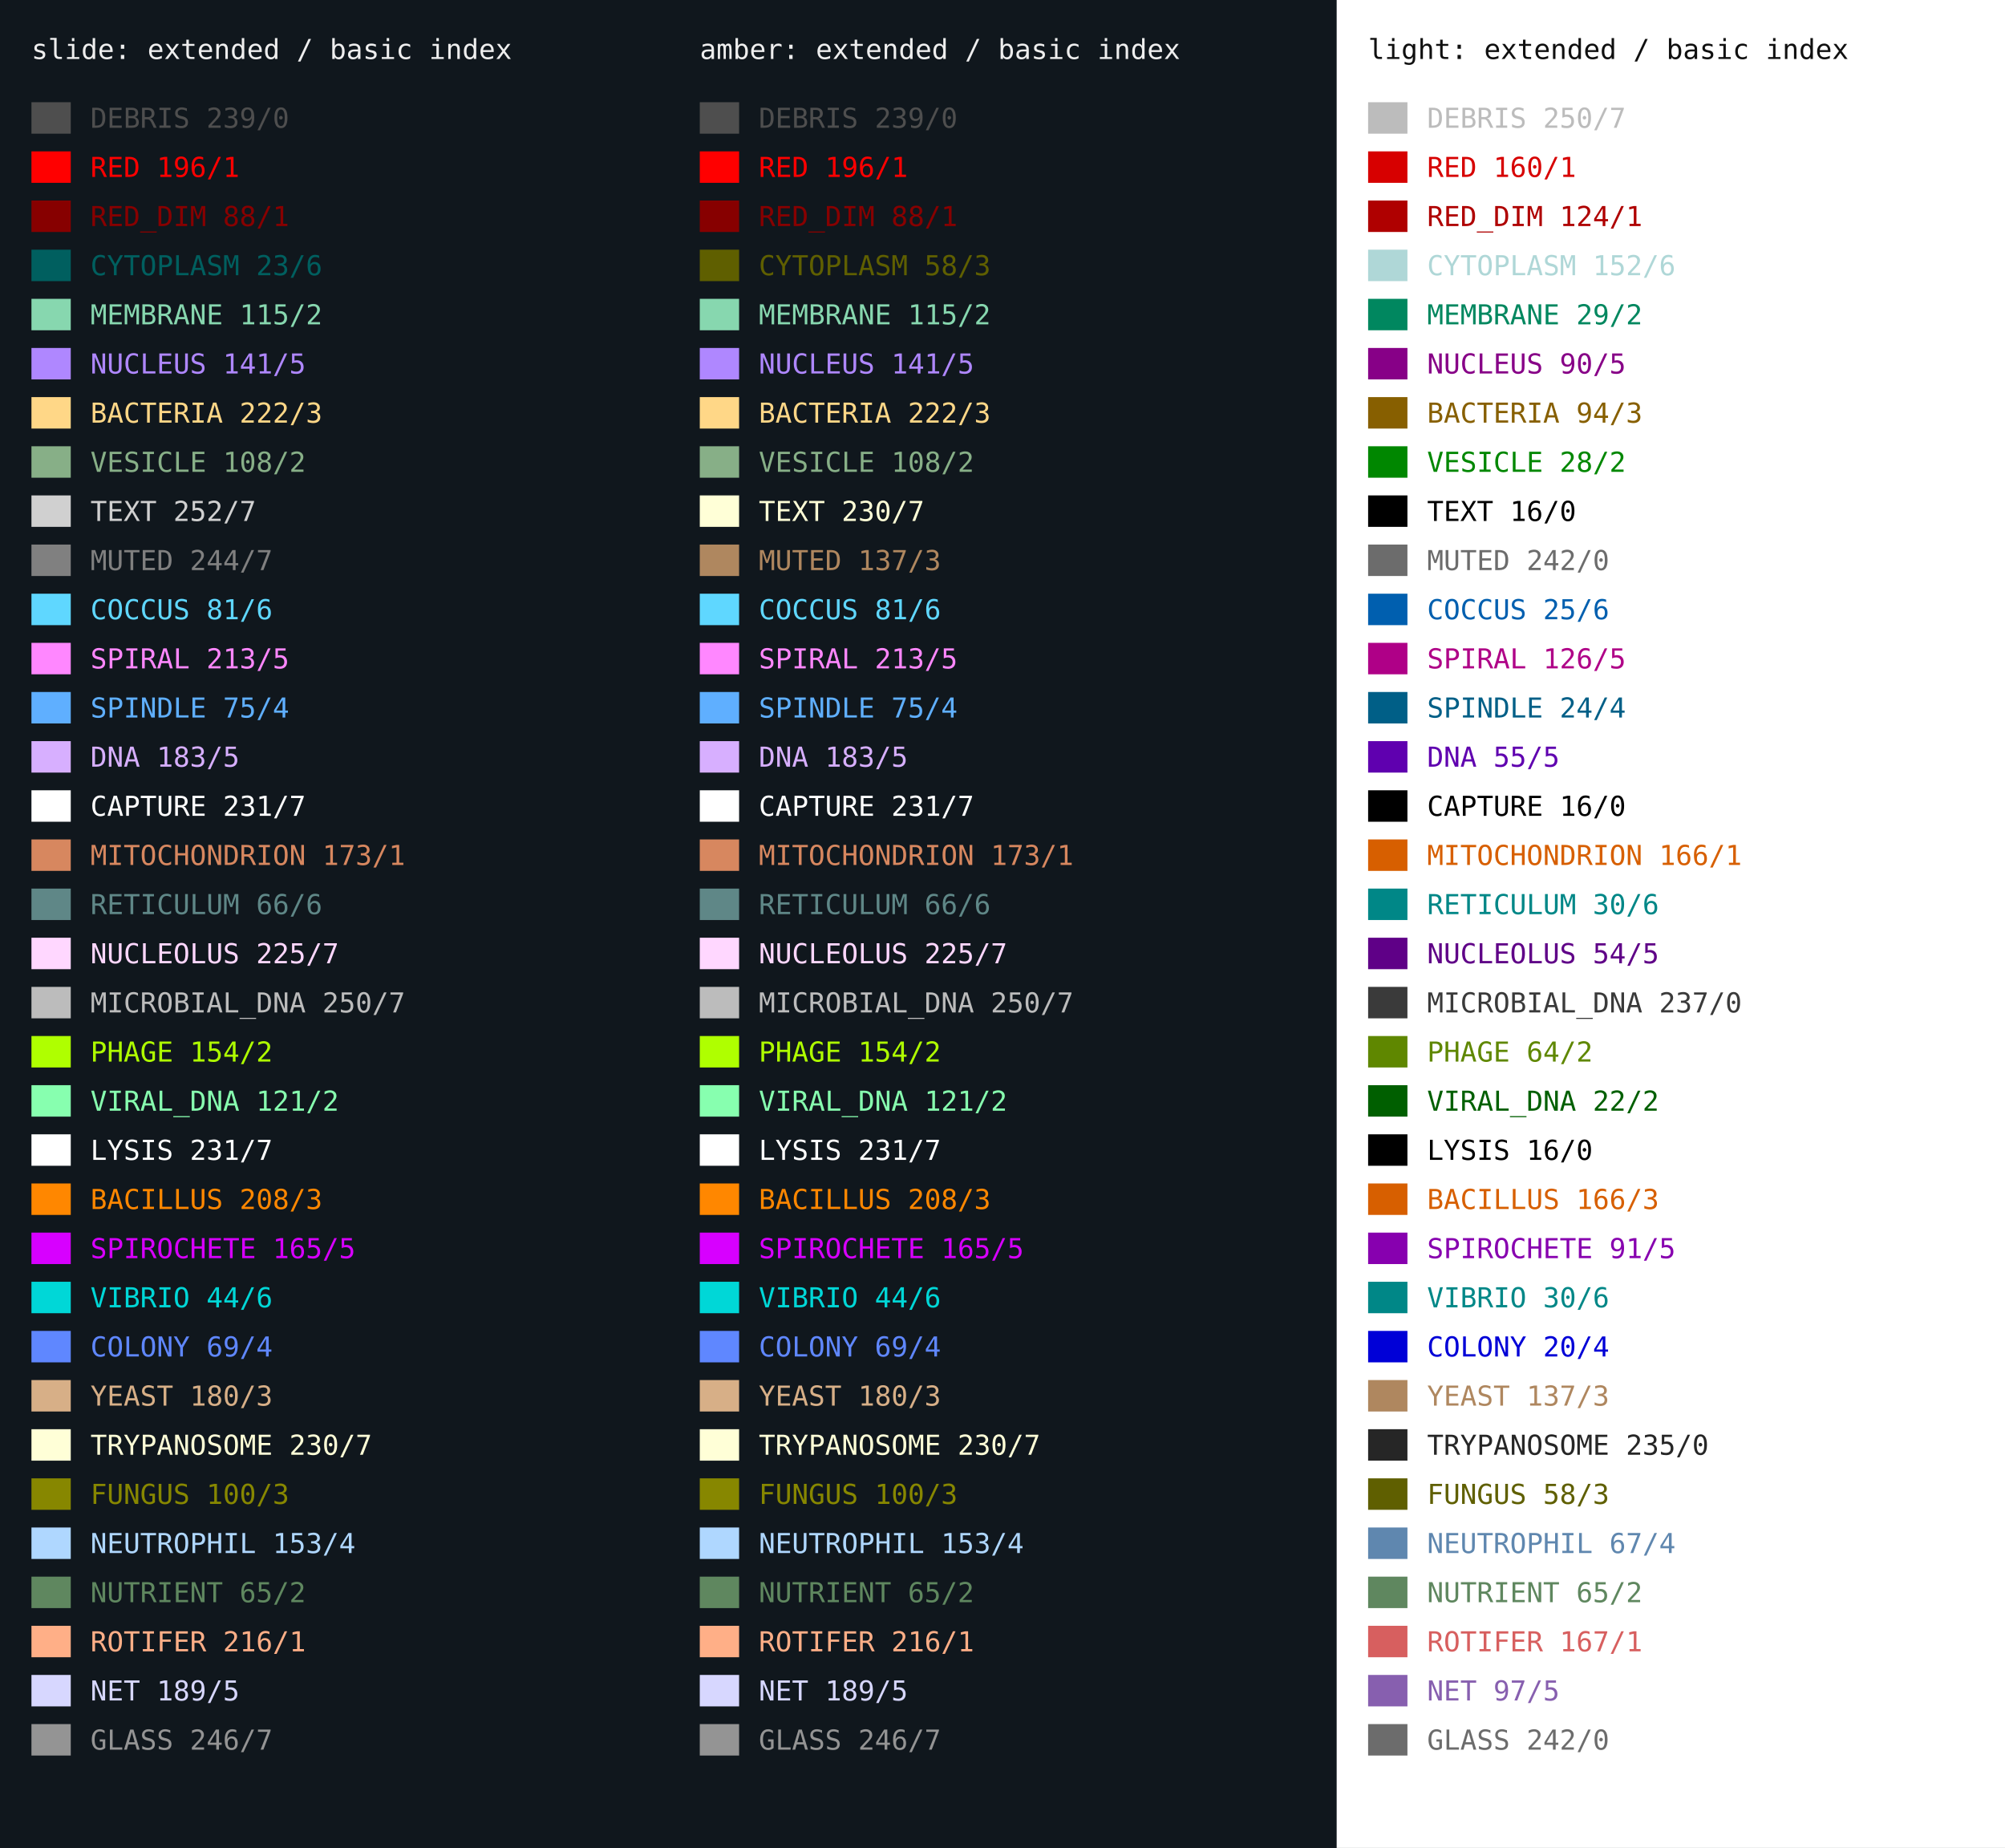
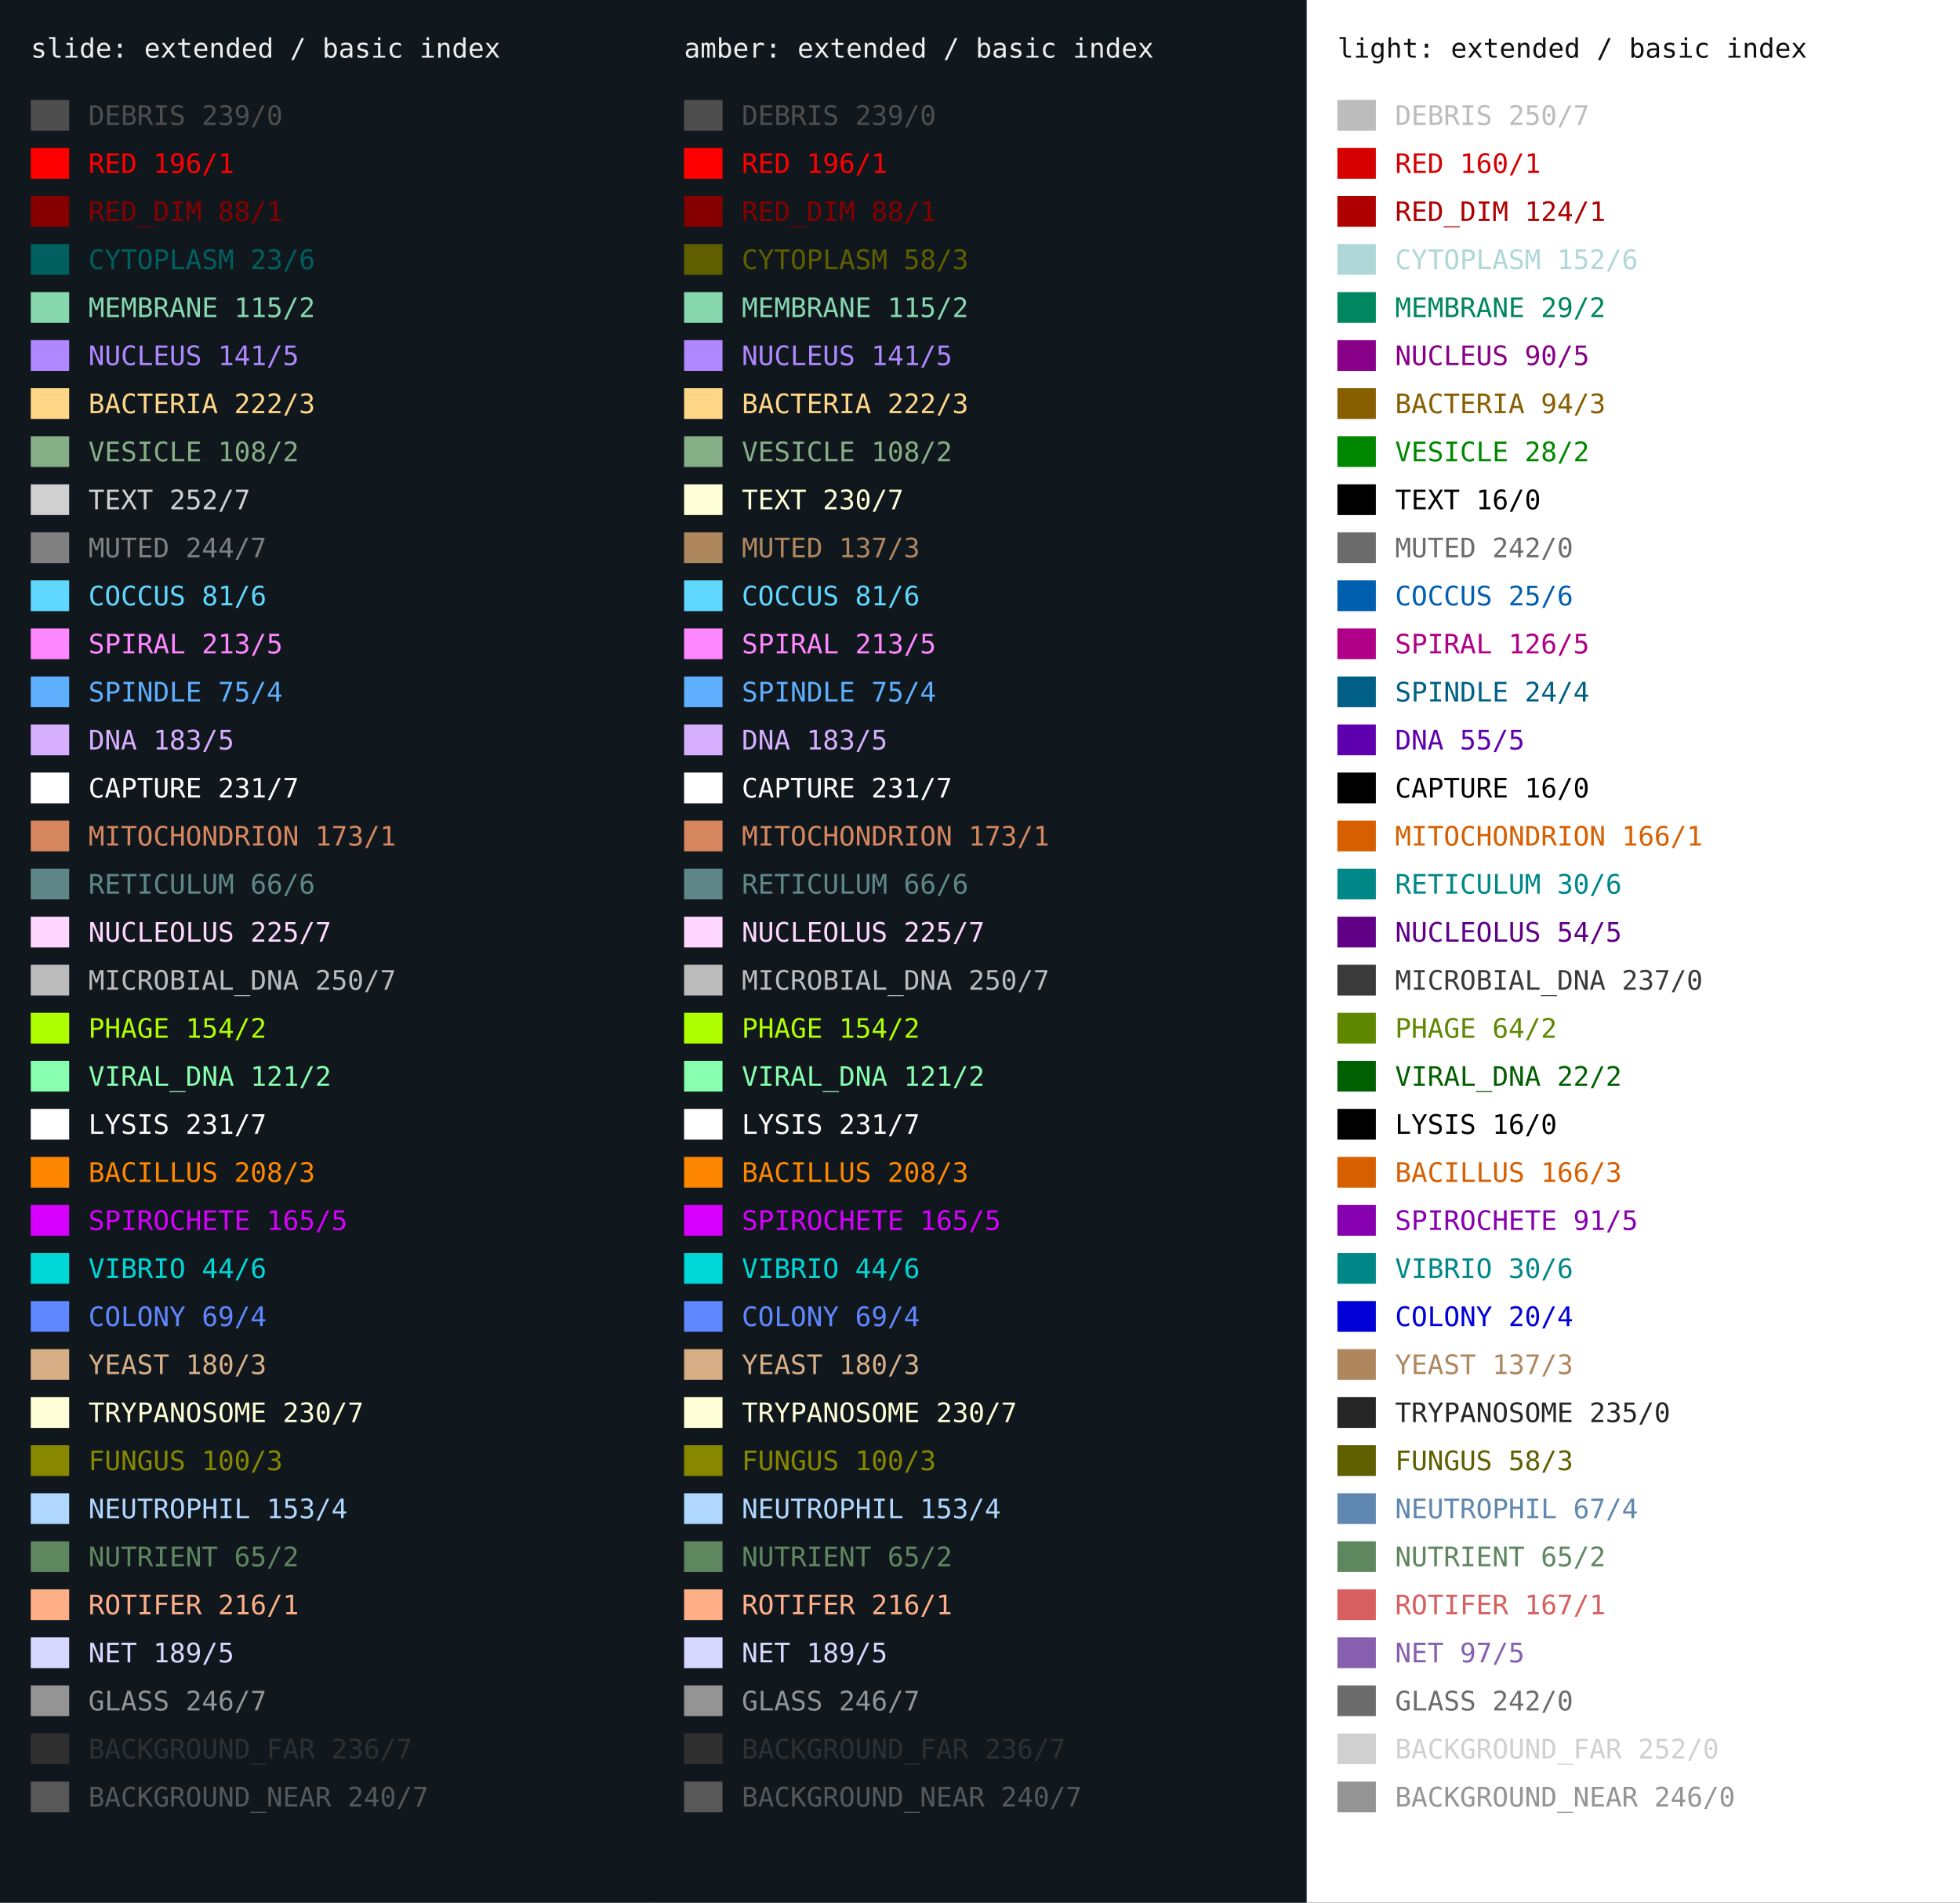
- <svg xmlns="http://www.w3.org/2000/svg" width="1020" height="940" viewBox="0 0 1020 940">
+ <svg xmlns="http://www.w3.org/2000/svg" width="1020" height="990" viewBox="0 0 1020 990">
  <rect width="1020" height="100%" fill="#10171d" />
  <g font-family="DejaVu Sans Mono,monospace" font-size="14">
-     <rect x="0" width="340" height="940" fill="#10171d" />
+     <rect x="0" width="340" height="990" fill="#10171d" />
    <text x="16" y="30" fill="#eeeeee">slide: extended / basic index</text>
    <rect x="16" y="52" width="20" height="16" fill="#4e4e4e" />
    <text x="46" y="65" fill="#4e4e4e">DEBRIS 239/0</text>
    <rect x="16" y="77" width="20" height="16" fill="#ff0000" />
    <text x="46" y="90" fill="#ff0000">RED 196/1</text>
    <rect x="16" y="102" width="20" height="16" fill="#870000" />
    <text x="46" y="115" fill="#870000">RED_DIM 88/1</text>
    <rect x="16" y="127" width="20" height="16" fill="#005f5f" />
    <text x="46" y="140" fill="#005f5f">CYTOPLASM 23/6</text>
    <rect x="16" y="152" width="20" height="16" fill="#87d7af" />
    <text x="46" y="165" fill="#87d7af">MEMBRANE 115/2</text>
    <rect x="16" y="177" width="20" height="16" fill="#af87ff" />
    <text x="46" y="190" fill="#af87ff">NUCLEUS 141/5</text>
    <rect x="16" y="202" width="20" height="16" fill="#ffd787" />
    <text x="46" y="215" fill="#ffd787">BACTERIA 222/3</text>
    <rect x="16" y="227" width="20" height="16" fill="#87af87" />
    <text x="46" y="240" fill="#87af87">VESICLE 108/2</text>
    <rect x="16" y="252" width="20" height="16" fill="#d0d0d0" />
    <text x="46" y="265" fill="#d0d0d0">TEXT 252/7</text>
    <rect x="16" y="277" width="20" height="16" fill="#808080" />
    <text x="46" y="290" fill="#808080">MUTED 244/7</text>
    <rect x="16" y="302" width="20" height="16" fill="#5fd7ff" />
    <text x="46" y="315" fill="#5fd7ff">COCCUS 81/6</text>
    <rect x="16" y="327" width="20" height="16" fill="#ff87ff" />
    <text x="46" y="340" fill="#ff87ff">SPIRAL 213/5</text>
    <rect x="16" y="352" width="20" height="16" fill="#5fafff" />
    <text x="46" y="365" fill="#5fafff">SPINDLE 75/4</text>
    <rect x="16" y="377" width="20" height="16" fill="#d7afff" />
    <text x="46" y="390" fill="#d7afff">DNA 183/5</text>
    <rect x="16" y="402" width="20" height="16" fill="#ffffff" />
    <text x="46" y="415" fill="#ffffff">CAPTURE 231/7</text>
    <rect x="16" y="427" width="20" height="16" fill="#d7875f" />
    <text x="46" y="440" fill="#d7875f">MITOCHONDRION 173/1</text>
    <rect x="16" y="452" width="20" height="16" fill="#5f8787" />
    <text x="46" y="465" fill="#5f8787">RETICULUM 66/6</text>
    <rect x="16" y="477" width="20" height="16" fill="#ffd7ff" />
    <text x="46" y="490" fill="#ffd7ff">NUCLEOLUS 225/7</text>
    <rect x="16" y="502" width="20" height="16" fill="#bcbcbc" />
    <text x="46" y="515" fill="#bcbcbc">MICROBIAL_DNA 250/7</text>
    <rect x="16" y="527" width="20" height="16" fill="#afff00" />
    <text x="46" y="540" fill="#afff00">PHAGE 154/2</text>
    <rect x="16" y="552" width="20" height="16" fill="#87ffaf" />
    <text x="46" y="565" fill="#87ffaf">VIRAL_DNA 121/2</text>
    <rect x="16" y="577" width="20" height="16" fill="#ffffff" />
    <text x="46" y="590" fill="#ffffff">LYSIS 231/7</text>
    <rect x="16" y="602" width="20" height="16" fill="#ff8700" />
    <text x="46" y="615" fill="#ff8700">BACILLUS 208/3</text>
    <rect x="16" y="627" width="20" height="16" fill="#d700ff" />
    <text x="46" y="640" fill="#d700ff">SPIROCHETE 165/5</text>
    <rect x="16" y="652" width="20" height="16" fill="#00d7d7" />
    <text x="46" y="665" fill="#00d7d7">VIBRIO 44/6</text>
    <rect x="16" y="677" width="20" height="16" fill="#5f87ff" />
    <text x="46" y="690" fill="#5f87ff">COLONY 69/4</text>
    <rect x="16" y="702" width="20" height="16" fill="#d7af87" />
    <text x="46" y="715" fill="#d7af87">YEAST 180/3</text>
    <rect x="16" y="727" width="20" height="16" fill="#ffffd7" />
    <text x="46" y="740" fill="#ffffd7">TRYPANOSOME 230/7</text>
    <rect x="16" y="752" width="20" height="16" fill="#878700" />
    <text x="46" y="765" fill="#878700">FUNGUS 100/3</text>
    <rect x="16" y="777" width="20" height="16" fill="#afd7ff" />
    <text x="46" y="790" fill="#afd7ff">NEUTROPHIL 153/4</text>
    <rect x="16" y="802" width="20" height="16" fill="#5f875f" />
    <text x="46" y="815" fill="#5f875f">NUTRIENT 65/2</text>
    <rect x="16" y="827" width="20" height="16" fill="#ffaf87" />
    <text x="46" y="840" fill="#ffaf87">ROTIFER 216/1</text>
    <rect x="16" y="852" width="20" height="16" fill="#d7d7ff" />
    <text x="46" y="865" fill="#d7d7ff">NET 189/5</text>
    <rect x="16" y="877" width="20" height="16" fill="#949494" />
    <text x="46" y="890" fill="#949494">GLASS 246/7</text>
-     <rect x="340" width="340" height="940" fill="#10171d" />
+     <rect x="16" y="902" width="20" height="16" fill="#303030" />
+     <text x="46" y="915" fill="#303030">BACKGROUND_FAR 236/7</text>
+     <rect x="16" y="927" width="20" height="16" fill="#585858" />
+     <text x="46" y="940" fill="#585858">BACKGROUND_NEAR 240/7</text>
+     <rect x="340" width="340" height="990" fill="#10171d" />
    <text x="356" y="30" fill="#eeeeee">amber: extended / basic index</text>
    <rect x="356" y="52" width="20" height="16" fill="#4e4e4e" />
    <text x="386" y="65" fill="#4e4e4e">DEBRIS 239/0</text>
    <rect x="356" y="77" width="20" height="16" fill="#ff0000" />
    <text x="386" y="90" fill="#ff0000">RED 196/1</text>
    <rect x="356" y="102" width="20" height="16" fill="#870000" />
    <text x="386" y="115" fill="#870000">RED_DIM 88/1</text>
    <rect x="356" y="127" width="20" height="16" fill="#5f5f00" />
    <text x="386" y="140" fill="#5f5f00">CYTOPLASM 58/3</text>
    <rect x="356" y="152" width="20" height="16" fill="#87d7af" />
    <text x="386" y="165" fill="#87d7af">MEMBRANE 115/2</text>
    <rect x="356" y="177" width="20" height="16" fill="#af87ff" />
    <text x="386" y="190" fill="#af87ff">NUCLEUS 141/5</text>
    <rect x="356" y="202" width="20" height="16" fill="#ffd787" />
    <text x="386" y="215" fill="#ffd787">BACTERIA 222/3</text>
    <rect x="356" y="227" width="20" height="16" fill="#87af87" />
    <text x="386" y="240" fill="#87af87">VESICLE 108/2</text>
    <rect x="356" y="252" width="20" height="16" fill="#ffffd7" />
    <text x="386" y="265" fill="#ffffd7">TEXT 230/7</text>
    <rect x="356" y="277" width="20" height="16" fill="#af875f" />
    <text x="386" y="290" fill="#af875f">MUTED 137/3</text>
    <rect x="356" y="302" width="20" height="16" fill="#5fd7ff" />
    <text x="386" y="315" fill="#5fd7ff">COCCUS 81/6</text>
    <rect x="356" y="327" width="20" height="16" fill="#ff87ff" />
    <text x="386" y="340" fill="#ff87ff">SPIRAL 213/5</text>
    <rect x="356" y="352" width="20" height="16" fill="#5fafff" />
    <text x="386" y="365" fill="#5fafff">SPINDLE 75/4</text>
    <rect x="356" y="377" width="20" height="16" fill="#d7afff" />
    <text x="386" y="390" fill="#d7afff">DNA 183/5</text>
    <rect x="356" y="402" width="20" height="16" fill="#ffffff" />
    <text x="386" y="415" fill="#ffffff">CAPTURE 231/7</text>
    <rect x="356" y="427" width="20" height="16" fill="#d7875f" />
    <text x="386" y="440" fill="#d7875f">MITOCHONDRION 173/1</text>
    <rect x="356" y="452" width="20" height="16" fill="#5f8787" />
    <text x="386" y="465" fill="#5f8787">RETICULUM 66/6</text>
    <rect x="356" y="477" width="20" height="16" fill="#ffd7ff" />
    <text x="386" y="490" fill="#ffd7ff">NUCLEOLUS 225/7</text>
    <rect x="356" y="502" width="20" height="16" fill="#bcbcbc" />
    <text x="386" y="515" fill="#bcbcbc">MICROBIAL_DNA 250/7</text>
    <rect x="356" y="527" width="20" height="16" fill="#afff00" />
    <text x="386" y="540" fill="#afff00">PHAGE 154/2</text>
    <rect x="356" y="552" width="20" height="16" fill="#87ffaf" />
    <text x="386" y="565" fill="#87ffaf">VIRAL_DNA 121/2</text>
    <rect x="356" y="577" width="20" height="16" fill="#ffffff" />
    <text x="386" y="590" fill="#ffffff">LYSIS 231/7</text>
    <rect x="356" y="602" width="20" height="16" fill="#ff8700" />
    <text x="386" y="615" fill="#ff8700">BACILLUS 208/3</text>
    <rect x="356" y="627" width="20" height="16" fill="#d700ff" />
    <text x="386" y="640" fill="#d700ff">SPIROCHETE 165/5</text>
    <rect x="356" y="652" width="20" height="16" fill="#00d7d7" />
    <text x="386" y="665" fill="#00d7d7">VIBRIO 44/6</text>
    <rect x="356" y="677" width="20" height="16" fill="#5f87ff" />
    <text x="386" y="690" fill="#5f87ff">COLONY 69/4</text>
    <rect x="356" y="702" width="20" height="16" fill="#d7af87" />
    <text x="386" y="715" fill="#d7af87">YEAST 180/3</text>
    <rect x="356" y="727" width="20" height="16" fill="#ffffd7" />
    <text x="386" y="740" fill="#ffffd7">TRYPANOSOME 230/7</text>
    <rect x="356" y="752" width="20" height="16" fill="#878700" />
    <text x="386" y="765" fill="#878700">FUNGUS 100/3</text>
    <rect x="356" y="777" width="20" height="16" fill="#afd7ff" />
    <text x="386" y="790" fill="#afd7ff">NEUTROPHIL 153/4</text>
    <rect x="356" y="802" width="20" height="16" fill="#5f875f" />
    <text x="386" y="815" fill="#5f875f">NUTRIENT 65/2</text>
    <rect x="356" y="827" width="20" height="16" fill="#ffaf87" />
    <text x="386" y="840" fill="#ffaf87">ROTIFER 216/1</text>
    <rect x="356" y="852" width="20" height="16" fill="#d7d7ff" />
    <text x="386" y="865" fill="#d7d7ff">NET 189/5</text>
    <rect x="356" y="877" width="20" height="16" fill="#949494" />
    <text x="386" y="890" fill="#949494">GLASS 246/7</text>
-     <rect x="680" width="340" height="940" fill="#ffffff" />
+     <rect x="356" y="902" width="20" height="16" fill="#303030" />
+     <text x="386" y="915" fill="#303030">BACKGROUND_FAR 236/7</text>
+     <rect x="356" y="927" width="20" height="16" fill="#585858" />
+     <text x="386" y="940" fill="#585858">BACKGROUND_NEAR 240/7</text>
+     <rect x="680" width="340" height="990" fill="#ffffff" />
    <text x="696" y="30" fill="#101010">light: extended / basic index</text>
    <rect x="696" y="52" width="20" height="16" fill="#bcbcbc" />
    <text x="726" y="65" fill="#bcbcbc">DEBRIS 250/7</text>
    <rect x="696" y="77" width="20" height="16" fill="#d70000" />
    <text x="726" y="90" fill="#d70000">RED 160/1</text>
    <rect x="696" y="102" width="20" height="16" fill="#af0000" />
    <text x="726" y="115" fill="#af0000">RED_DIM 124/1</text>
    <rect x="696" y="127" width="20" height="16" fill="#afd7d7" />
    <text x="726" y="140" fill="#afd7d7">CYTOPLASM 152/6</text>
    <rect x="696" y="152" width="20" height="16" fill="#00875f" />
    <text x="726" y="165" fill="#00875f">MEMBRANE 29/2</text>
    <rect x="696" y="177" width="20" height="16" fill="#870087" />
    <text x="726" y="190" fill="#870087">NUCLEUS 90/5</text>
    <rect x="696" y="202" width="20" height="16" fill="#875f00" />
    <text x="726" y="215" fill="#875f00">BACTERIA 94/3</text>
    <rect x="696" y="227" width="20" height="16" fill="#008700" />
    <text x="726" y="240" fill="#008700">VESICLE 28/2</text>
    <rect x="696" y="252" width="20" height="16" fill="#000000" />
    <text x="726" y="265" fill="#000000">TEXT 16/0</text>
    <rect x="696" y="277" width="20" height="16" fill="#6c6c6c" />
    <text x="726" y="290" fill="#6c6c6c">MUTED 242/0</text>
    <rect x="696" y="302" width="20" height="16" fill="#005faf" />
    <text x="726" y="315" fill="#005faf">COCCUS 25/6</text>
    <rect x="696" y="327" width="20" height="16" fill="#af0087" />
    <text x="726" y="340" fill="#af0087">SPIRAL 126/5</text>
    <rect x="696" y="352" width="20" height="16" fill="#005f87" />
    <text x="726" y="365" fill="#005f87">SPINDLE 24/4</text>
    <rect x="696" y="377" width="20" height="16" fill="#5f00af" />
    <text x="726" y="390" fill="#5f00af">DNA 55/5</text>
    <rect x="696" y="402" width="20" height="16" fill="#000000" />
    <text x="726" y="415" fill="#000000">CAPTURE 16/0</text>
    <rect x="696" y="427" width="20" height="16" fill="#d75f00" />
    <text x="726" y="440" fill="#d75f00">MITOCHONDRION 166/1</text>
    <rect x="696" y="452" width="20" height="16" fill="#008787" />
    <text x="726" y="465" fill="#008787">RETICULUM 30/6</text>
    <rect x="696" y="477" width="20" height="16" fill="#5f0087" />
    <text x="726" y="490" fill="#5f0087">NUCLEOLUS 54/5</text>
    <rect x="696" y="502" width="20" height="16" fill="#3a3a3a" />
    <text x="726" y="515" fill="#3a3a3a">MICROBIAL_DNA 237/0</text>
    <rect x="696" y="527" width="20" height="16" fill="#5f8700" />
    <text x="726" y="540" fill="#5f8700">PHAGE 64/2</text>
    <rect x="696" y="552" width="20" height="16" fill="#005f00" />
    <text x="726" y="565" fill="#005f00">VIRAL_DNA 22/2</text>
    <rect x="696" y="577" width="20" height="16" fill="#000000" />
    <text x="726" y="590" fill="#000000">LYSIS 16/0</text>
    <rect x="696" y="602" width="20" height="16" fill="#d75f00" />
    <text x="726" y="615" fill="#d75f00">BACILLUS 166/3</text>
    <rect x="696" y="627" width="20" height="16" fill="#8700af" />
    <text x="726" y="640" fill="#8700af">SPIROCHETE 91/5</text>
    <rect x="696" y="652" width="20" height="16" fill="#008787" />
    <text x="726" y="665" fill="#008787">VIBRIO 30/6</text>
    <rect x="696" y="677" width="20" height="16" fill="#0000d7" />
    <text x="726" y="690" fill="#0000d7">COLONY 20/4</text>
    <rect x="696" y="702" width="20" height="16" fill="#af875f" />
    <text x="726" y="715" fill="#af875f">YEAST 137/3</text>
    <rect x="696" y="727" width="20" height="16" fill="#262626" />
    <text x="726" y="740" fill="#262626">TRYPANOSOME 235/0</text>
    <rect x="696" y="752" width="20" height="16" fill="#5f5f00" />
    <text x="726" y="765" fill="#5f5f00">FUNGUS 58/3</text>
    <rect x="696" y="777" width="20" height="16" fill="#5f87af" />
    <text x="726" y="790" fill="#5f87af">NEUTROPHIL 67/4</text>
    <rect x="696" y="802" width="20" height="16" fill="#5f875f" />
    <text x="726" y="815" fill="#5f875f">NUTRIENT 65/2</text>
    <rect x="696" y="827" width="20" height="16" fill="#d75f5f" />
    <text x="726" y="840" fill="#d75f5f">ROTIFER 167/1</text>
    <rect x="696" y="852" width="20" height="16" fill="#875faf" />
    <text x="726" y="865" fill="#875faf">NET 97/5</text>
    <rect x="696" y="877" width="20" height="16" fill="#6c6c6c" />
    <text x="726" y="890" fill="#6c6c6c">GLASS 242/0</text>
+     <rect x="696" y="902" width="20" height="16" fill="#d0d0d0" />
+     <text x="726" y="915" fill="#d0d0d0">BACKGROUND_FAR 252/0</text>
+     <rect x="696" y="927" width="20" height="16" fill="#949494" />
+     <text x="726" y="940" fill="#949494">BACKGROUND_NEAR 246/0</text>
  </g>
</svg>
